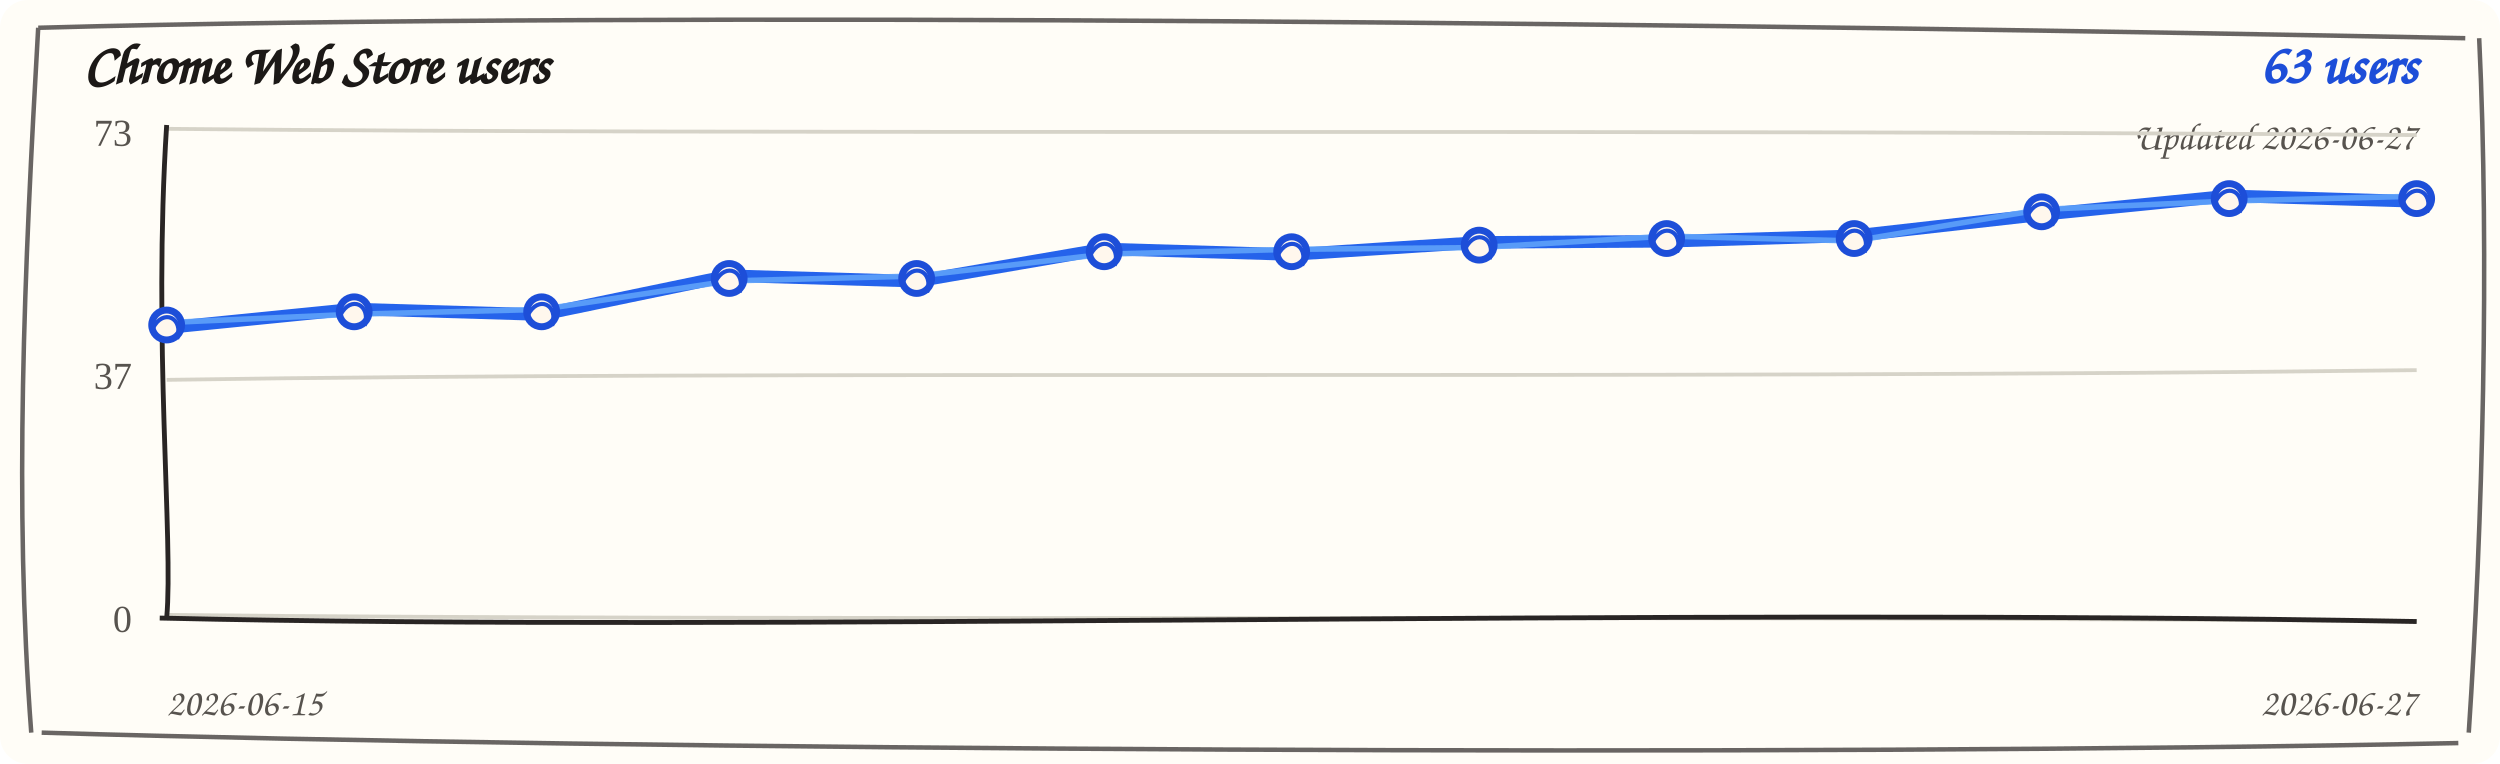
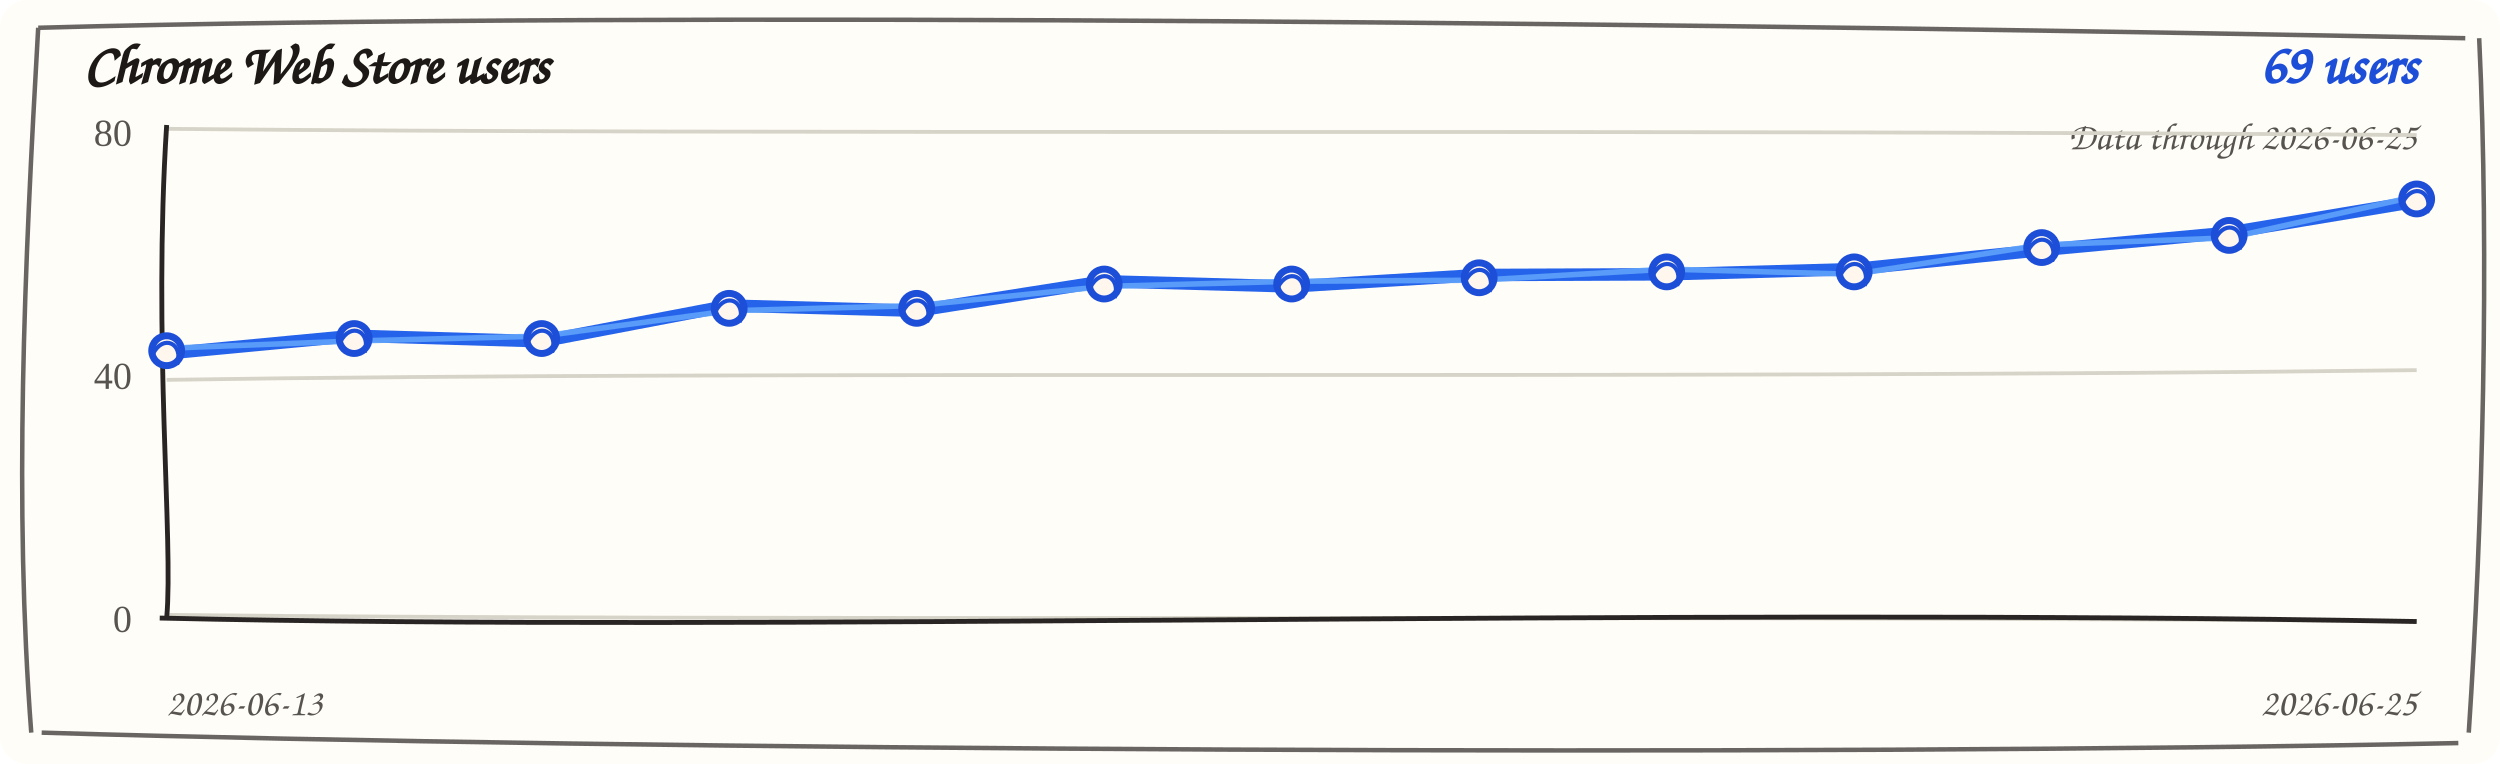
<svg xmlns="http://www.w3.org/2000/svg" width="720" height="220" viewBox="0 0 720 220" role="img" aria-label="Chrome Web Store users trend">
  <rect width="720" height="220" rx="8" fill="#fffdf7" />
  <path d="M 11 8 C 190 3, 512 7, 710 11 M 714 11 C 717 74, 715 151, 711 211 M 708 214 C 523 218, 177 216, 12 211 M 9 211 C 4 145, 7 78, 11 8" fill="none" stroke="#292524" stroke-width="1.3" opacity="0.7" />
  <text x="24" y="24" fill="#1c1917" font-family="'Comic Sans MS', 'Segoe Print', cursive" font-size="16" font-weight="700">Chrome Web Store users</text>
-   <text x="696" y="24" fill="#1d4ed8" font-family="'Comic Sans MS', 'Segoe Print', cursive" font-size="16" font-weight="700" text-anchor="end">63 users</text>
-   <text x="696" y="43" fill="#57534e" font-family="'Comic Sans MS', 'Segoe Print', cursive" font-size="11" text-anchor="end">Updated 2026-06-27</text>
+   <text x="696" y="24" fill="#1d4ed8" font-family="'Comic Sans MS', 'Segoe Print', cursive" font-size="16" font-weight="700" text-anchor="end">69 users</text>
+   <text x="696" y="43" fill="#57534e" font-family="'Comic Sans MS', 'Segoe Print', cursive" font-size="11" text-anchor="end">Data through 2026-06-25</text>
  <g>
    <path d="M 48 37.1 C 228 38.9, 468 37.1, 696 38.9" fill="none" stroke="#d6d3c8" stroke-width="1.1" />
-     <text x="38" y="42" text-anchor="end" fill="#57534e" font-size="11">73</text>
+     <text x="38" y="42" text-anchor="end" fill="#57534e" font-size="11">80</text>
  </g>
  <g>
    <path d="M 48 109.4 C 228 106.6, 468 109.4, 696 106.6" fill="none" stroke="#d6d3c8" stroke-width="1.1" />
-     <text x="38" y="112" text-anchor="end" fill="#57534e" font-size="11">37</text>
+     <text x="38" y="112" text-anchor="end" fill="#57534e" font-size="11">40</text>
  </g>
  <g>
    <path d="M 48 177.1 C 228 178.9, 468 177.1, 696 178.9" fill="none" stroke="#d6d3c8" stroke-width="1.1" />
    <text x="38" y="182" text-anchor="end" fill="#57534e" font-size="11">0</text>
  </g>
  <path d="M 48 36 C 44 98, 50 156, 48 178" fill="none" stroke="#292524" stroke-width="1.4" />
  <path d="M 46 178 C 218 182, 478 175, 696 179" fill="none" stroke="#292524" stroke-width="1.4" />
-   <path d="M 48.0 94.4 L 102.0 89.0 L 156.0 90.6 L 210.0 79.4 L 264.0 81.0 L 318.0 71.7 L 372.0 73.3 L 426.0 69.8 L 480.0 69.5 L 534.0 67.9 L 588.0 61.8 L 642.0 56.4 L 696.0 58.0" fill="none" stroke="#2563eb" stroke-width="3.6" stroke-linecap="round" stroke-linejoin="round" />
-   <path d="M 48.0 92.9 L 102.0 90.5 L 156.0 89.1 L 210.0 80.9 L 264.0 79.5 L 318.0 73.2 L 372.0 71.8 L 426.0 71.3 L 480.0 68.0 L 534.0 69.4 L 588.0 60.3 L 642.0 57.9 L 696.0 56.5" fill="none" stroke="#60a5fa" stroke-width="1.6" stroke-linecap="round" stroke-linejoin="round" opacity="0.85" />
+   <path d="M 48.0 101.8 L 102.0 96.7 L 156.0 98.3 L 210.0 88.0 L 264.0 89.5 L 318.0 81.0 L 372.0 82.5 L 426.0 79.2 L 480.0 79.0 L 534.0 77.5 L 588.0 72.0 L 642.0 67.0 L 696.0 58.0" fill="none" stroke="#2563eb" stroke-width="3.6" stroke-linecap="round" stroke-linejoin="round" />
+   <path d="M 48.0 100.3 L 102.0 98.2 L 156.0 96.8 L 210.0 89.5 L 264.0 88.0 L 318.0 82.5 L 372.0 81.0 L 426.0 80.7 L 480.0 77.5 L 534.0 79.0 L 588.0 70.5 L 642.0 68.5 L 696.0 56.5" fill="none" stroke="#60a5fa" stroke-width="1.6" stroke-linecap="round" stroke-linejoin="round" opacity="0.85" />
  <g>
-     <circle cx="48.0" cy="93.6" r="4.3" fill="#fff7ed" stroke="#1d4ed8" stroke-width="2" />
-     <path d="M 44.0 94.6 C 47.0 88.6, 53.0 91.6, 51.0 97.6" fill="none" stroke="#1d4ed8" stroke-width="1.2" />
+     <circle cx="48.0" cy="101.0" r="4.3" fill="#fff7ed" stroke="#1d4ed8" stroke-width="2" />
+     <path d="M 44.0 102.0 C 47.0 96.0, 53.0 99.0, 51.0 105.0" fill="none" stroke="#1d4ed8" stroke-width="1.2" />
  </g>
  <g>
-     <circle cx="102.0" cy="89.8" r="4.3" fill="#fff7ed" stroke="#1d4ed8" stroke-width="2" />
-     <path d="M 98.0 90.8 C 101.0 84.8, 107.0 87.8, 105.0 93.8" fill="none" stroke="#1d4ed8" stroke-width="1.2" />
+     <circle cx="102.0" cy="97.5" r="4.3" fill="#fff7ed" stroke="#1d4ed8" stroke-width="2" />
+     <path d="M 98.0 98.5 C 101.0 92.5, 107.0 95.5, 105.0 101.5" fill="none" stroke="#1d4ed8" stroke-width="1.2" />
  </g>
  <g>
-     <circle cx="156.0" cy="89.8" r="4.3" fill="#fff7ed" stroke="#1d4ed8" stroke-width="2" />
-     <path d="M 152.0 90.8 C 155.0 84.8, 161.0 87.8, 159.0 93.8" fill="none" stroke="#1d4ed8" stroke-width="1.2" />
+     <circle cx="156.0" cy="97.5" r="4.3" fill="#fff7ed" stroke="#1d4ed8" stroke-width="2" />
+     <path d="M 152.0 98.5 C 155.0 92.5, 161.0 95.5, 159.0 101.5" fill="none" stroke="#1d4ed8" stroke-width="1.2" />
  </g>
  <g>
-     <circle cx="210.0" cy="80.2" r="4.3" fill="#fff7ed" stroke="#1d4ed8" stroke-width="2" />
-     <path d="M 206.0 81.2 C 209.0 75.2, 215.0 78.2, 213.0 84.2" fill="none" stroke="#1d4ed8" stroke-width="1.2" />
+     <circle cx="210.0" cy="88.8" r="4.3" fill="#fff7ed" stroke="#1d4ed8" stroke-width="2" />
+     <path d="M 206.0 89.8 C 209.0 83.8, 215.0 86.8, 213.0 92.8" fill="none" stroke="#1d4ed8" stroke-width="1.2" />
  </g>
  <g>
-     <circle cx="264.0" cy="80.2" r="4.3" fill="#fff7ed" stroke="#1d4ed8" stroke-width="2" />
-     <path d="M 260.0 81.2 C 263.0 75.2, 269.0 78.2, 267.0 84.2" fill="none" stroke="#1d4ed8" stroke-width="1.2" />
+     <circle cx="264.0" cy="88.8" r="4.3" fill="#fff7ed" stroke="#1d4ed8" stroke-width="2" />
+     <path d="M 260.0 89.8 C 263.0 83.8, 269.0 86.8, 267.0 92.8" fill="none" stroke="#1d4ed8" stroke-width="1.2" />
  </g>
  <g>
-     <circle cx="318.0" cy="72.5" r="4.3" fill="#fff7ed" stroke="#1d4ed8" stroke-width="2" />
-     <path d="M 314.0 73.5 C 317.0 67.5, 323.0 70.5, 321.0 76.5" fill="none" stroke="#1d4ed8" stroke-width="1.2" />
+     <circle cx="318.0" cy="81.8" r="4.3" fill="#fff7ed" stroke="#1d4ed8" stroke-width="2" />
+     <path d="M 314.0 82.8 C 317.0 76.8, 323.0 79.8, 321.0 85.8" fill="none" stroke="#1d4ed8" stroke-width="1.2" />
  </g>
  <g>
-     <circle cx="372.0" cy="72.5" r="4.3" fill="#fff7ed" stroke="#1d4ed8" stroke-width="2" />
-     <path d="M 368.0 73.5 C 371.0 67.5, 377.0 70.5, 375.0 76.5" fill="none" stroke="#1d4ed8" stroke-width="1.2" />
+     <circle cx="372.0" cy="81.8" r="4.3" fill="#fff7ed" stroke="#1d4ed8" stroke-width="2" />
+     <path d="M 368.0 82.8 C 371.0 76.8, 377.0 79.8, 375.0 85.8" fill="none" stroke="#1d4ed8" stroke-width="1.2" />
  </g>
  <g>
-     <circle cx="426.0" cy="70.6" r="4.3" fill="#fff7ed" stroke="#1d4ed8" stroke-width="2" />
-     <path d="M 422.0 71.6 C 425.0 65.6, 431.0 68.6, 429.0 74.6" fill="none" stroke="#1d4ed8" stroke-width="1.2" />
+     <circle cx="426.0" cy="80.0" r="4.3" fill="#fff7ed" stroke="#1d4ed8" stroke-width="2" />
+     <path d="M 422.0 81.0 C 425.0 75.0, 431.0 78.0, 429.0 84.0" fill="none" stroke="#1d4ed8" stroke-width="1.2" />
  </g>
  <g>
-     <circle cx="480.0" cy="68.7" r="4.3" fill="#fff7ed" stroke="#1d4ed8" stroke-width="2" />
-     <path d="M 476.0 69.7 C 479.0 63.7, 485.0 66.7, 483.0 72.7" fill="none" stroke="#1d4ed8" stroke-width="1.2" />
+     <circle cx="480.0" cy="78.3" r="4.3" fill="#fff7ed" stroke="#1d4ed8" stroke-width="2" />
+     <path d="M 476.0 79.3 C 479.0 73.3, 485.0 76.3, 483.0 82.3" fill="none" stroke="#1d4ed8" stroke-width="1.2" />
  </g>
  <g>
-     <circle cx="534.0" cy="68.7" r="4.3" fill="#fff7ed" stroke="#1d4ed8" stroke-width="2" />
-     <path d="M 530.0 69.7 C 533.0 63.7, 539.0 66.7, 537.0 72.7" fill="none" stroke="#1d4ed8" stroke-width="1.2" />
+     <circle cx="534.0" cy="78.3" r="4.3" fill="#fff7ed" stroke="#1d4ed8" stroke-width="2" />
+     <path d="M 530.0 79.3 C 533.0 73.3, 539.0 76.3, 537.0 82.3" fill="none" stroke="#1d4ed8" stroke-width="1.2" />
  </g>
  <g>
-     <circle cx="588.0" cy="61.0" r="4.3" fill="#fff7ed" stroke="#1d4ed8" stroke-width="2" />
-     <path d="M 584.0 62.0 C 587.0 56.0, 593.0 59.0, 591.0 65.0" fill="none" stroke="#1d4ed8" stroke-width="1.2" />
+     <circle cx="588.0" cy="71.3" r="4.3" fill="#fff7ed" stroke="#1d4ed8" stroke-width="2" />
+     <path d="M 584.0 72.3 C 587.0 66.3, 593.0 69.3, 591.0 75.3" fill="none" stroke="#1d4ed8" stroke-width="1.2" />
  </g>
  <g>
-     <circle cx="642.0" cy="57.2" r="4.3" fill="#fff7ed" stroke="#1d4ed8" stroke-width="2" />
-     <path d="M 638.0 58.2 C 641.0 52.2, 647.0 55.2, 645.0 61.2" fill="none" stroke="#1d4ed8" stroke-width="1.2" />
+     <circle cx="642.0" cy="67.8" r="4.3" fill="#fff7ed" stroke="#1d4ed8" stroke-width="2" />
+     <path d="M 638.0 68.8 C 641.0 62.8, 647.0 65.8, 645.0 71.8" fill="none" stroke="#1d4ed8" stroke-width="1.2" />
  </g>
  <g>
-     <circle cx="696.0" cy="57.2" r="4.3" fill="#fff7ed" stroke="#1d4ed8" stroke-width="2" />
-     <path d="M 692.0 58.2 C 695.0 52.2, 701.0 55.2, 699.0 61.2" fill="none" stroke="#1d4ed8" stroke-width="1.2" />
+     <circle cx="696.0" cy="57.3" r="4.3" fill="#fff7ed" stroke="#1d4ed8" stroke-width="2" />
+     <path d="M 692.0 58.3 C 695.0 52.3, 701.0 55.3, 699.0 61.3" fill="none" stroke="#1d4ed8" stroke-width="1.2" />
  </g>
-   <text x="48" y="206" fill="#57534e" font-family="'Comic Sans MS', 'Segoe Print', cursive" font-size="11">2026-06-15</text>
-   <text x="696" y="206" fill="#57534e" font-family="'Comic Sans MS', 'Segoe Print', cursive" font-size="11" text-anchor="end">2026-06-27</text>
+   <text x="48" y="206" fill="#57534e" font-family="'Comic Sans MS', 'Segoe Print', cursive" font-size="11">2026-06-13</text>
+   <text x="696" y="206" fill="#57534e" font-family="'Comic Sans MS', 'Segoe Print', cursive" font-size="11" text-anchor="end">2026-06-25</text>
</svg>
